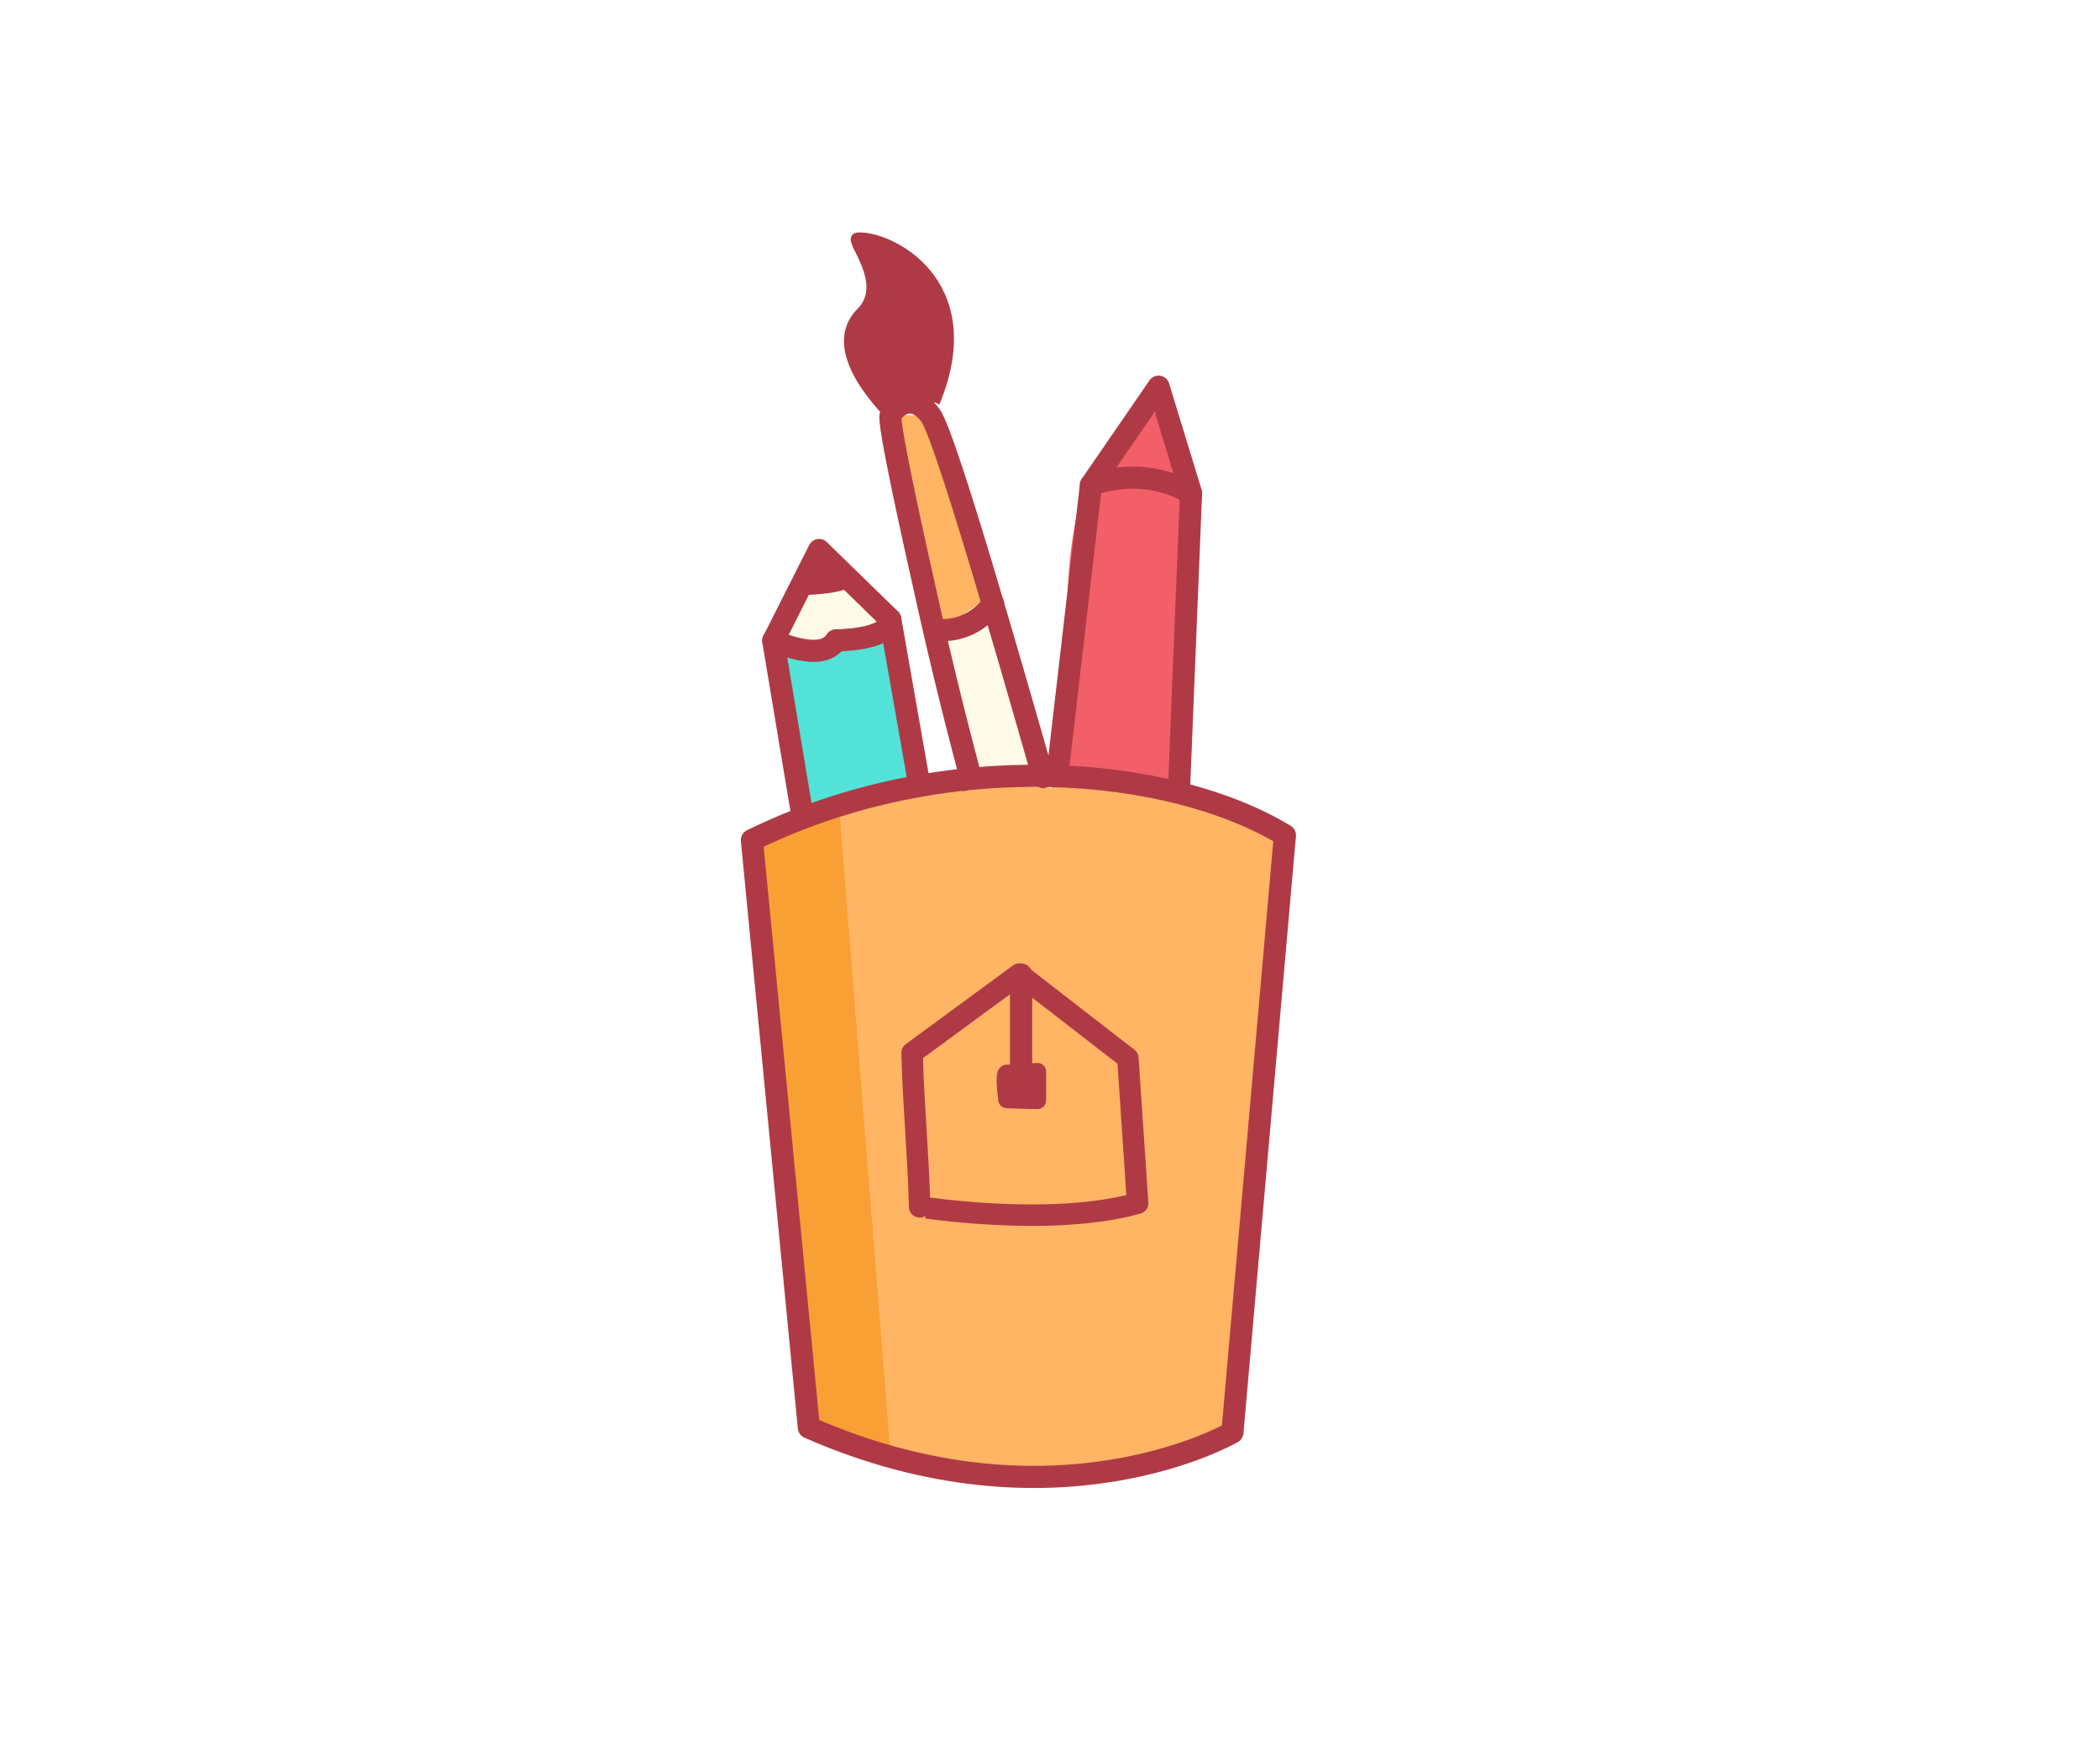
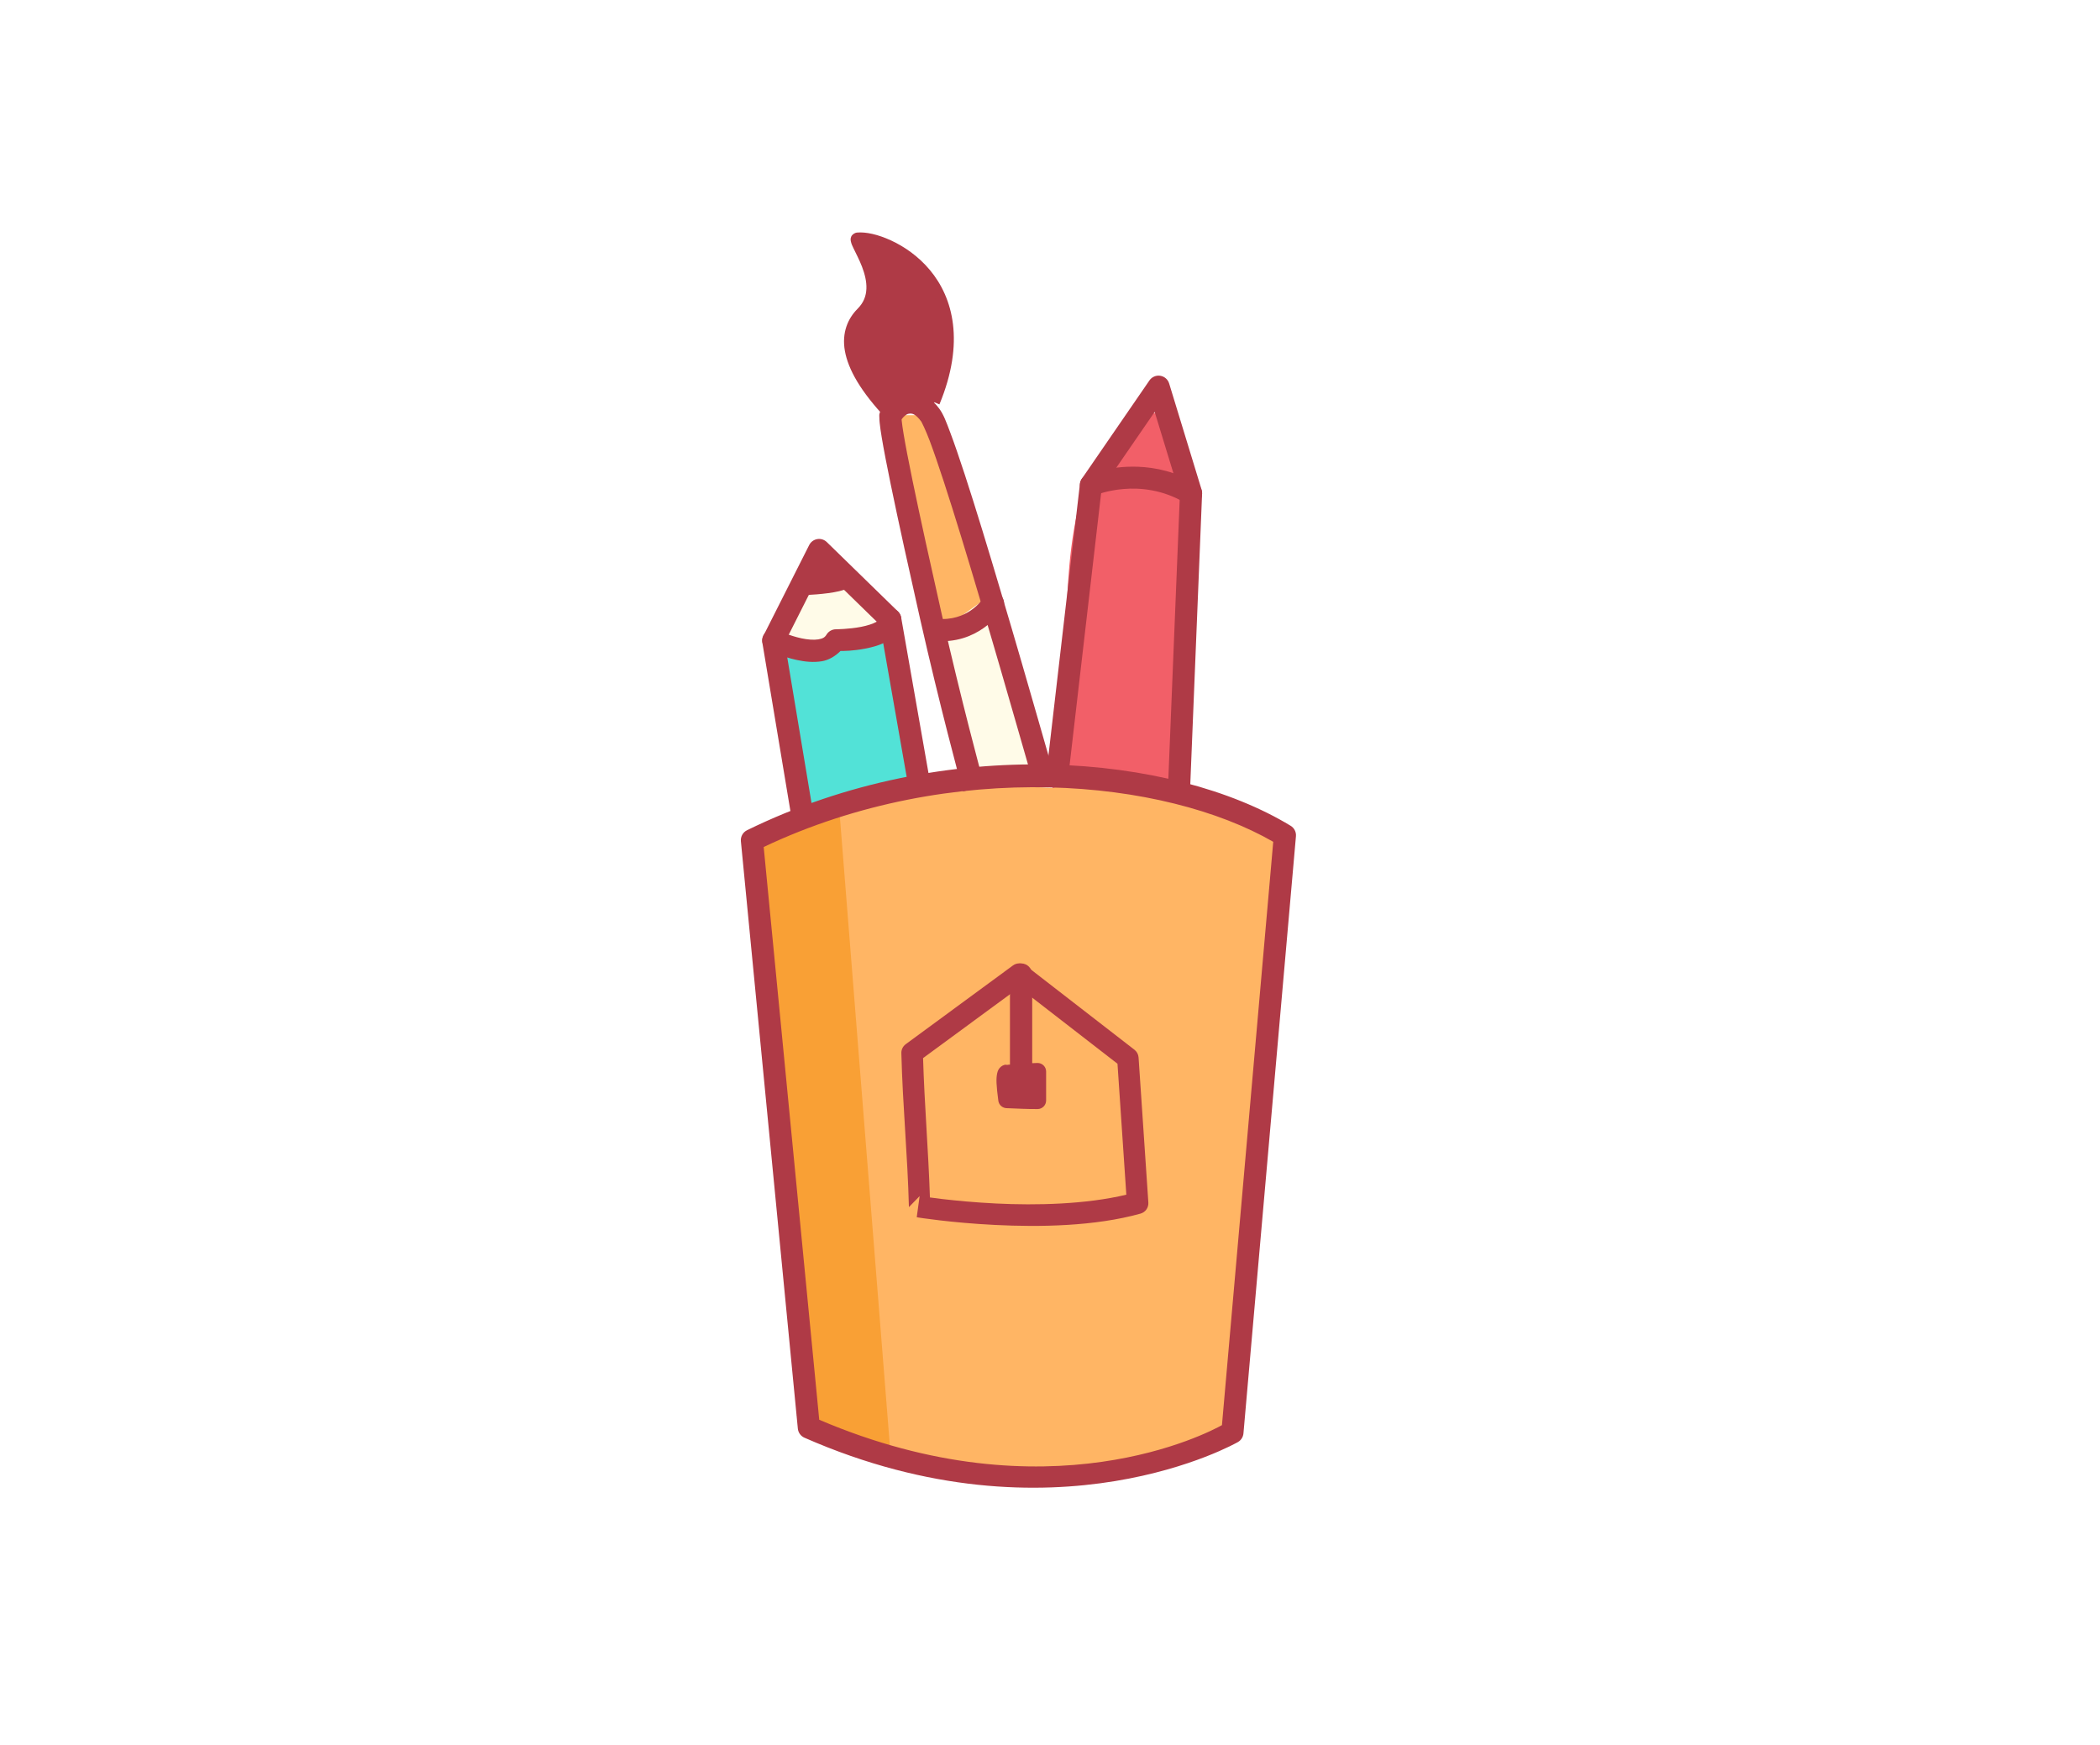
<svg xmlns="http://www.w3.org/2000/svg" version="1.1" id="Layer_1" x="0px" y="0px" width="472px" height="392px" viewBox="0 0 472 392" enable-background="new 0 0 472 392" xml:space="preserve">
+   <defs id="defs97" />
  <g id="Layer_3">
-     <path fill="#FFB564" d="M288.7,187.7c-53.7-32.6-119.8,1-119.8,1s11.6,92.6,11.4,121.4c-0.8,2-1,4.1-0.4,6.3   c-0.2,1.2-0.6,1.7-1,1.7h1.7c1.1,3,2.9,4.3,5.8,5.3c10.9,4,21.5,6.8,33.1,7.7c3.6,0.3,7.1,0.2,10.5-0.2c1.6,1.5,4,2.4,7.1,2.1   c13.2-1.2,28-1.9,38.6-10.3c1.7-1.4,2.7-2.7,3.1-4.7h0.8L288.7,187.7z" />
-     <polygon fill="#52E2D7" points="173.2,146.4 180.5,184 206.6,177.2 200.1,144  " />
-     <path fill="#FFFBE8" d="M222.6,133.8c0,0-17.9-15.6-5.3,39.9c0.6,2.5,19.4,3.4,19.4,3.4L222.6,133.8z" />
-     <path fill="#F9A035" d="M188.6,181.4c0,0-20.6,0-20.6,12.4c0.1,17.2,13.4,105.6,13.1,119.9c-0.2,9.3,19.1,13.6,19.1,13.6" />
-     <path fill="#FFB564" d="M200.2,93.3c0,0,9.7,50.2,11.6,48.4c2-1.8,10.8-7.9,10.8-7.9l-13.5-40.5H200.2z" />
-     <path fill="#FFFBE8" d="M184.1,123.6c0,0-12.9,24.6-10.9,22.8c2-1.8,27-2.4,27-2.4L184.1,123.6z" />
-     <path fill="#F25F68" d="M257.9,92.8c-1.5,2-3,4.1-4.4,6.3c-1.2,1.9-2.9,2.3-4.6,1.9c-1.7,3.4-3.5,6.7-5.7,9.8   c-6.2,22.4-0.7,41.7-8.7,63.8c-1.3,3.5,0.3,0.3,2.2,2.5c5.6-3,31.1,3.5,38.7,4.2c1.7-2.3-9.1-3.3-10.3-6.6c1.4,3.9,0.2-5.2,0.2-6.1   c0.3-2.6,0-5.5,0.3-8.1c0.7-4.6-1.4-6.4-0.8-11c1.9-14.5,3.4-29.4,3-44.1c-2.2-3.9-4.1-7.9-5.6-12.1   C261,92.9,259.4,92.7,257.9,92.8z" />
+     <path fill="#FFB564" d="M288.7,187.7c-53.7-32.6-119.8,1-119.8,1s11.6,92.6,11.4,121.4c-0.8,2-1,4.1-0.4,6.3   c-0.2,1.2-0.6,1.7-1,1.7h1.7c1.1,3,2.9,4.3,5.8,5.3c10.9,4,21.5,6.8,33.1,7.7c3.6,0.3,7.1,0.2,10.5-0.2c1.6,1.5,4,2.4,7.1,2.1   c13.2-1.2,28-1.9,38.6-10.3c1.7-1.4,2.7-2.7,3.1-4.7h0.8L288.7,187.7z" id="path409" />
+     <polygon fill="#52E2D7" points="173.2,146.4 180.5,184 206.6,177.2 200.1,144  " id="polygon406" />
+     <path fill="#FFFBE8" d="M222.6,133.8c0,0-17.9-15.6-5.3,39.9c0.6,2.5,19.4,3.4,19.4,3.4L222.6,133.8z" id="path403" />
+     <path fill="#F9A035" d="M188.6,181.4c0,0-20.6,0-20.6,12.4c0.1,17.2,13.4,105.6,13.1,119.9c-0.2,9.3,19.1,13.6,19.1,13.6" id="path400" />
+     <path fill="#FFB564" d="M200.2,93.3c0,0,9.7,50.2,11.6,48.4c2-1.8,10.8-7.9,10.8-7.9l-13.5-40.5H200.2z" id="path397" />
+     <path fill="#FFFBE8" d="M184.1,123.6c0,0-12.9,24.6-10.9,22.8c2-1.8,27-2.4,27-2.4L184.1,123.6z" id="path394" />
+     <path fill="#F25F68" d="M257.9,92.8c-1.5,2-3,4.1-4.4,6.3c-1.2,1.9-2.9,2.3-4.6,1.9c-1.7,3.4-3.5,6.7-5.7,9.8   c-6.2,22.4-0.7,41.7-8.7,63.8c-1.3,3.5,0.3,0.3,2.2,2.5c5.6-3,31.1,3.5,38.7,4.2c1.7-2.3-9.1-3.3-10.3-6.6c1.4,3.9,0.2-5.2,0.2-6.1   c0.3-2.6,0-5.5,0.3-8.1c0.7-4.6-1.4-6.4-0.8-11c1.9-14.5,3.4-29.4,3-44.1c-2.2-3.9-4.1-7.9-5.6-12.1   C261,92.9,259.4,92.7,257.9,92.8z" id="path391" />
  </g>
  <g id="Layer_2">
-     <polyline fill="none" stroke="#AF3A46" stroke-width="4.976" stroke-linecap="square" stroke-linejoin="round" stroke-miterlimit="10" points="   238,171.1 245.2,109 260.4,86.9 267.7,110.8 265.1,174.8  " />
-     <polyline fill="none" stroke="#AF3A46" stroke-width="4.976" stroke-linecap="square" stroke-linejoin="round" stroke-miterlimit="10" points="   180.2,182.4 173.8,144 184.1,123.6 200.1,139.2 206.6,176.2  " />
-     <path fill="none" stroke="#AF3A46" stroke-width="4.976" stroke-linecap="square" stroke-linejoin="round" stroke-miterlimit="10" d="   M218.2,174.8c0,0-4.5-16.5-9-36.4c-4.8-21.3-9.7-43.8-9-45.1c1.3-2.6,5.4-4.8,8.9,0c2,2.7,7.9,21.6,13.5,40.5   c6.3,21.1,12.2,42.3,11.9,40.8" />
-     <path fill="#AF3A46" stroke="#AF3A46" stroke-width="2.488" stroke-miterlimit="10" d="M200.2,93.3c-11.6-12.2-10.4-19.2-6.6-23   c6.6-6.6-2.8-16.6-0.9-16.8c6.6-0.6,28.6,9.6,17.3,36.9" />
-     <path fill="none" stroke="#AF3A46" stroke-width="4.976" stroke-linecap="round" stroke-linejoin="round" stroke-miterlimit="10" d="   M245.2,109c0,0,11.3-4.8,22.5,1.9" />
-     <path fill="#FFFBE8" stroke="#AF3A46" stroke-width="4.976" stroke-linecap="round" stroke-linejoin="round" stroke-miterlimit="10" d="   M200.1,139.2c0,4.7-12.2,4.7-12.2,4.7c-3.2,5.3-14.1,0-14.1,0" />
-     <path fill="#AF3A46" d="M190.9,130.3c3.4,3.3-12,3.5-12,3.5l5.1-10.2L190.9,130.3z" />
-     <path fill="none" stroke="#AF3A46" stroke-width="4.976" stroke-linecap="round" stroke-linejoin="round" stroke-miterlimit="10" d="   M211.8,141.6c7.7,0,11.4-6,11.4-6" />
-     <path fill="none" stroke="#AF3A46" stroke-width="4.976" stroke-linecap="round" stroke-linejoin="round" stroke-miterlimit="10" d="   M169,188.8L169,188.8c43.9-21.5,94.3-16.6,119.8-1.1L277,321.9c0,0-39.9,23.2-95.2-1.1L169,188.8z" />
-     <path fill="none" stroke="#AF3A46" stroke-width="4.823" stroke-linecap="round" stroke-linejoin="round" stroke-miterlimit="10" d="   M255.7,270.4l-2.2-32.6l-24.4-18.9L205,236.6c0.3,11.8,1.4,22.8,1.7,34.6C206.6,271.2,236,275.9,255.7,270.4z" />
-     <line fill="none" stroke="#AF3A46" stroke-width="5" stroke-linecap="round" stroke-linejoin="round" stroke-miterlimit="10" x1="229.5" y1="219" x2="229.5" y2="246" />
-     <path fill="none" stroke="#AF3A46" stroke-width="3.858" stroke-linecap="round" stroke-linejoin="round" stroke-miterlimit="10" d="   M233.2,240.8c-1.5,0-2.9,0.3-6.8,0.4c0,0-1-0.9-0.1,5.9c2.9,0.1,4,0.2,6.9,0.2C233.2,247.4,233.2,242.5,233.2,240.8z" />
+     <path style="color:#000000;fill:#af3a46;stroke-linecap:square;stroke-linejoin:round;stroke-miterlimit:10;-inkscape-stroke:none" d="m 260.779,84.441 a 2.488,2.488 0 0 0 -2.43,1.049 l -15.199,22.1 a 2.488,2.488 0 0 0 -0.422,1.123 l -7.199,62.1 -0.287,2.473 4.943,0.572 0.285,-2.471 7.129,-61.486 11.928,-17.34 5.67,18.561 -2.584,63.578 -0.1,2.486 4.971,0.201 0.102,-2.486 2.6,-64 a 2.488,2.488 0 0 0 -0.105,-0.828 L 262.779,86.174 a 2.488,2.488 0 0 0 -2,-1.732 z" id="path451" />
+     <path style="color:#000000;fill:#af3a46;stroke-linecap:square;stroke-linejoin:round;stroke-miterlimit:10;-inkscape-stroke:none" d="m 183.691,121.146 a 2.488,2.488 0 0 0 -1.812,1.332 l -10.301,20.4 a 2.488,2.488 0 0 0 -0.232,1.529 l 6.4,38.4 0.408,2.455 4.908,-0.818 -0.408,-2.455 -6.266,-37.596 8.402,-16.646 12.998,12.674 6.359,36.209 0.432,2.451 4.9,-0.861 -0.43,-2.451 -6.5,-37 a 2.488,2.488 0 0 0 -0.713,-1.352 l -16,-15.6 a 2.488,2.488 0 0 0 -2.146,-0.672 z" id="path448" />
+     <path style="color:#000000;fill:#af3a46;stroke-linecap:square;stroke-linejoin:round;stroke-miterlimit:10;-inkscape-stroke:none" d="m 205.4,88.064 c -0.676,-0.104 -1.346,-0.101 -1.99,0.008 -2.559,0.433 -4.411,2.112 -5.408,4.08 -0.505,0.961 -0.355,1.241 -0.357,1.619 -0.002,0.385 0.025,0.768 0.068,1.209 0.086,0.882 0.246,1.986 0.469,3.328 0.446,2.685 1.147,6.302 2.02,10.543 1.744,8.482 4.171,19.44 6.572,30.096 a 2.488,2.488 0 0 0 0,0.002 c 4.513,19.959 9.025,36.506 9.025,36.506 l 0.656,2.4 4.801,-1.311 -0.656,-2.4 c 0,0 -4.486,-16.451 -8.973,-36.291 v -0.002 c -2.398,-10.643 -4.822,-21.584 -6.553,-30.002 -0.865,-4.209 -1.558,-7.792 -1.984,-10.357 -0.213,-1.282 -0.357,-2.316 -0.424,-2.996 -0.012,-0.127 -0.011,-0.16 -0.018,-0.26 0.374,-0.55 1,-1.158 1.592,-1.258 0.674,-0.114 1.479,-0.093 2.85,1.787 a 2.488,2.488 0 0 0 0.012,0.016 c 0.022,0.029 0.937,1.818 1.836,4.205 0.899,2.387 1.991,5.57 3.197,9.262 2.412,7.384 5.284,16.821 8.08,26.26 a 2.488,2.488 0 0 0 0.002,0.004 c 3.146,10.535 6.192,21.102 8.416,28.85 1.112,3.874 2.019,7.041 2.631,9.154 0.306,1.057 0.537,1.846 0.689,2.35 0.076,0.252 0.118,0.396 0.193,0.604 0.019,0.052 0.031,0.095 0.1,0.242 0.034,0.073 0.044,0.148 0.256,0.436 0.106,0.144 0.845,0.728 0.846,0.729 5e-4,2.7e-4 3.115,-0.656 3.115,-0.656 3.2e-4,-4e-4 0.49,-1.031 0.516,-1.234 0.026,-0.204 0.022,-0.304 0.019,-0.385 -0.005,-0.161 -0.016,-0.224 -0.023,-0.279 -0.015,-0.11 -0.025,-0.159 -0.035,-0.209 l -0.488,-2.439 -0.236,0.047 c -0.068,-0.233 -0.094,-0.317 -0.172,-0.586 -0.607,-2.099 -1.514,-5.268 -2.627,-9.145 -2.225,-7.751 -5.276,-18.332 -8.43,-28.895 l -0.002,-0.006 c -2.803,-9.459 -5.681,-18.921 -8.119,-26.385 -1.219,-3.733 -2.327,-6.964 -3.271,-9.471 -0.943,-2.503 -1.515,-4.087 -2.49,-5.406 -1.596,-2.184 -3.677,-3.45 -5.703,-3.762 z" id="path445" />
+     <g id="path75">
+       <path style="color:#000000;fill:#af3a46;stroke-width:2.488;stroke-miterlimit:10;-inkscape-stroke:none" d="m 200.2,93.3 c -11.6,-12.2 -10.4,-19.2 -6.6,-23 6.6,-6.6 -2.8,-16.6 -0.9,-16.8 6.6,-0.6 28.6,9.6 17.3,36.9" id="path442" />
+       <path style="color:#000000;fill:#af3a46;stroke-miterlimit:10;-inkscape-stroke:none" d="m 192.578,52.262 -0.008,0.002 c -0.414,0.044 -1.035,0.412 -1.242,0.891 -0.207,0.479 -0.14,0.827 -0.084,1.104 0.113,0.554 0.334,1.002 0.602,1.561 0.534,1.117 1.297,2.544 1.906,4.129 0.609,1.585 1.049,3.305 0.982,4.92 -0.066,1.615 -0.579,3.118 -2.014,4.553 -2.124,2.124 -3.561,5.335 -2.82,9.451 0.741,4.116 3.502,9.085 9.398,15.287 l 1.803,-1.715 c -5.703,-5.998 -8.143,-10.63 -8.752,-14.014 -0.609,-3.384 0.455,-5.574 2.131,-7.25 1.865,-1.865 2.651,-4.088 2.738,-6.211 0.087,-2.123 -0.466,-4.151 -1.145,-5.916 -0.658,-1.711 -1.432,-3.157 -1.924,-4.176 1.367,0.134 3.102,0.501 5.105,1.426 2.664,1.229 5.532,3.203 7.852,5.982 4.639,5.559 7.262,14.303 1.742,27.639 l 2.301,0.951 c 5.78,-13.964 3.054,-23.968 -2.133,-30.184 -2.593,-3.108 -5.757,-5.281 -8.721,-6.648 -2.964,-1.368 -5.68,-1.966 -7.709,-1.781 z" id="path439" />
+     </g>
+     <path style="color:#000000;fill:#af3a46;stroke-linecap:round;stroke-linejoin:round;stroke-miterlimit:10;-inkscape-stroke:none" d="m 255.748,104.887 c -6.651,-0.243 -11.521,1.822 -11.521,1.822 a 2.488,2.488 0 0 0 -1.316,3.264 2.488,2.488 0 0 0 3.262,1.318 c 0,0 10.132,-4.309 20.25,1.744 a 2.488,2.488 0 0 0 3.414,-0.857 2.488,2.488 0 0 0 -0.859,-3.412 c -4.606,-2.755 -9.238,-3.733 -13.229,-3.879 z" id="path436" />
+     <g id="path79">
+       <path style="color:#000000;fill:#fffbe8;stroke-width:4.976;stroke-linecap:round;stroke-linejoin:round;stroke-miterlimit:10;-inkscape-stroke:none" d="m 200.1,139.2 c 0,4.7 -12.2,4.7 -12.2,4.7 -3.2,5.3 -14.1,0 -14.1,0" id="path433" />
+       <path style="color:#000000;fill:#af3a46;stroke-linecap:round;stroke-linejoin:round;stroke-miterlimit:10;-inkscape-stroke:none" d="m 200.1,136.711 a 2.488,2.488 0 0 0 -2.488,2.488 c 0,0.099 0.067,0.143 -0.662,0.564 -0.729,0.421 -2.046,0.841 -3.42,1.105 -2.747,0.529 -5.629,0.543 -5.629,0.543 a 2.488,2.488 0 0 0 -2.131,1.201 c -0.382,0.633 -0.846,0.901 -1.836,1.068 -0.99,0.167 -2.391,0.063 -3.768,-0.229 -2.754,-0.584 -5.277,-1.791 -5.277,-1.791 a 2.488,2.488 0 0 0 -3.326,1.15 2.488,2.488 0 0 0 1.15,3.324 c 0,0 2.926,1.444 6.422,2.186 1.748,0.371 3.673,0.597 5.627,0.268 1.491,-0.252 2.947,-1.097 4.15,-2.299 0.777,-0.01 2.722,0.011 5.559,-0.535 1.676,-0.323 3.41,-0.783 4.969,-1.684 1.559,-0.901 3.148,-2.622 3.148,-4.873 a 2.488,2.488 0 0 0 -2.488,-2.488 z" id="path430" />
+     </g>
+     <path fill="#AF3A46" d="M190.9,130.3c3.4,3.3-12,3.5-12,3.5l5.1-10.2L190.9,130.3z" id="path427" />
+     <path style="color:#000000;fill:#af3a46;stroke-linecap:round;stroke-linejoin:round;stroke-miterlimit:10;-inkscape-stroke:none" d="m 222.625,133.18 a 2.488,2.488 0 0 0 -1.543,1.115 c 0,0 -2.874,4.816 -9.281,4.816 a 2.488,2.488 0 0 0 -2.488,2.488 2.488,2.488 0 0 0 2.488,2.488 c 8.993,0 13.518,-7.182 13.518,-7.182 a 2.488,2.488 0 0 0 -0.812,-3.424 2.488,2.488 0 0 0 -1.881,-0.303 z" id="path424" />
+     <path style="color:#000000;fill:#af3a46;stroke-linecap:round;stroke-linejoin:round;stroke-miterlimit:10;-inkscape-stroke:none" d="m 235.811,171.809 c -21.64,-0.472 -45.549,3.81 -67.904,14.758 a 2.488,2.488 0 0 0 -1.383,2.475 l 12.801,132 a 2.488,2.488 0 0 0 1.475,2.037 c 56.237,24.712 97.451,0.973 97.451,0.973 a 2.488,2.488 0 0 0 1.229,-1.934 L 291.279,187.918 a 2.488,2.488 0 0 0 -1.188,-2.344 c -13.272,-8.067 -32.641,-13.293 -54.281,-13.766 z m -0.021,5.133 c 20.233,0.462 38.159,5.191 50.385,12.227 l -11.527,131.09 c -2.91,1.624 -39.036,20.789 -90.516,-1.211 L 171.648,190.338 c 21.108,-9.997 43.729,-13.863 64.141,-13.396 z" id="path421" />
+     <path style="color:#000000;fill:#af3a46;stroke-linecap:round;stroke-linejoin:round;stroke-miterlimit:10;-inkscape-stroke:none" d="m 227.672,216.957 -24.1,17.699 a 2.412,2.412 0 0 0 -0.982,2.006 c 0.303,11.912 1.402,22.911 1.699,34.6 l 2.41,-2.473 c -3.9e-4,0 -0.651,4.732 -0.65,4.732 5.1e-4,1.5e-4 0.153,0.038 0.176,0.043 0.046,0.009 0.059,0.011 0.074,0.014 0.031,0.006 0.056,0.01 0.088,0.016 0.065,0.011 0.151,0.024 0.264,0.041 0.226,0.035 0.555,0.084 0.98,0.145 0.852,0.12 2.089,0.285 3.635,0.465 3.092,0.36 7.422,0.78 12.389,1.027 9.932,0.494 22.373,0.333 32.693,-2.549 a 2.412,2.412 0 0 0 1.758,-2.484 l -2.199,-32.602 a 2.412,2.412 0 0 0 -0.93,-1.742 l -24.4,-18.9 a 2.412,2.412 0 0 0 -2.904,-0.037 z m 1.389,4.963 22.107,17.123 1.986,29.428 c -9.089,2.175 -20.206,2.433 -29.26,1.982 -4.834,-0.24 -9.065,-0.65 -12.072,-1 -1.202,-0.14 -2.039,-0.254 -2.811,-0.359 -0.354,-10.689 -1.222,-20.78 -1.541,-31.316 z" id="path418" />
+     <path style="color:#000000;fill:#af3a46;stroke-linecap:round;stroke-linejoin:round;stroke-miterlimit:10;-inkscape-stroke:none" d="M 229.5,216.5 A 2.5,2.5 0 0 0 227,219 v 27 a 2.5,2.5 0 0 0 2.5,2.5 2.5,2.5 0 0 0 2.5,-2.5 v -27 a 2.5,2.5 0 0 0 -2.5,-2.5 z" id="path415" />
+     <path style="color:#000000;fill:#af3a46;stroke-linecap:round;stroke-linejoin:round;stroke-miterlimit:10;-inkscape-stroke:none" d="m 233.199,238.871 c -1.757,0 -3.037,0.303 -6.85,0.4 l 0.285,0.105 c -0.279,-0.06 -0.525,-0.172 -0.887,-0.072 -0.571,0.157 -1.018,0.58 -1.242,0.93 -0.224,0.35 -0.311,0.651 -0.377,0.951 -0.264,1.199 -0.203,2.687 0.258,6.168 a 1.929,1.929 0 0 0 1.848,1.674 c 2.873,0.099 4.021,0.201 6.965,0.201 a 1.929,1.929 0 0 0 1.93,-1.928 v -6.5 a 1.929,1.929 0 0 0 -1.93,-1.93 z m -8.09,3.764 a 1.929,1.929 0 0 0 0.898,0.332 c -0.513,-0.11 -0.898,-0.332 -0.898,-0.332 z m 6.162,0.209 v 2.471 c -0.986,-0.022 -2.14,-0.049 -3.164,-0.092 -0.064,-0.958 -0.156,-1.881 -0.145,-2.184 1.466,-0.081 2.534,-0.132 3.309,-0.195 z" id="path412" />
  </g>
</svg>
